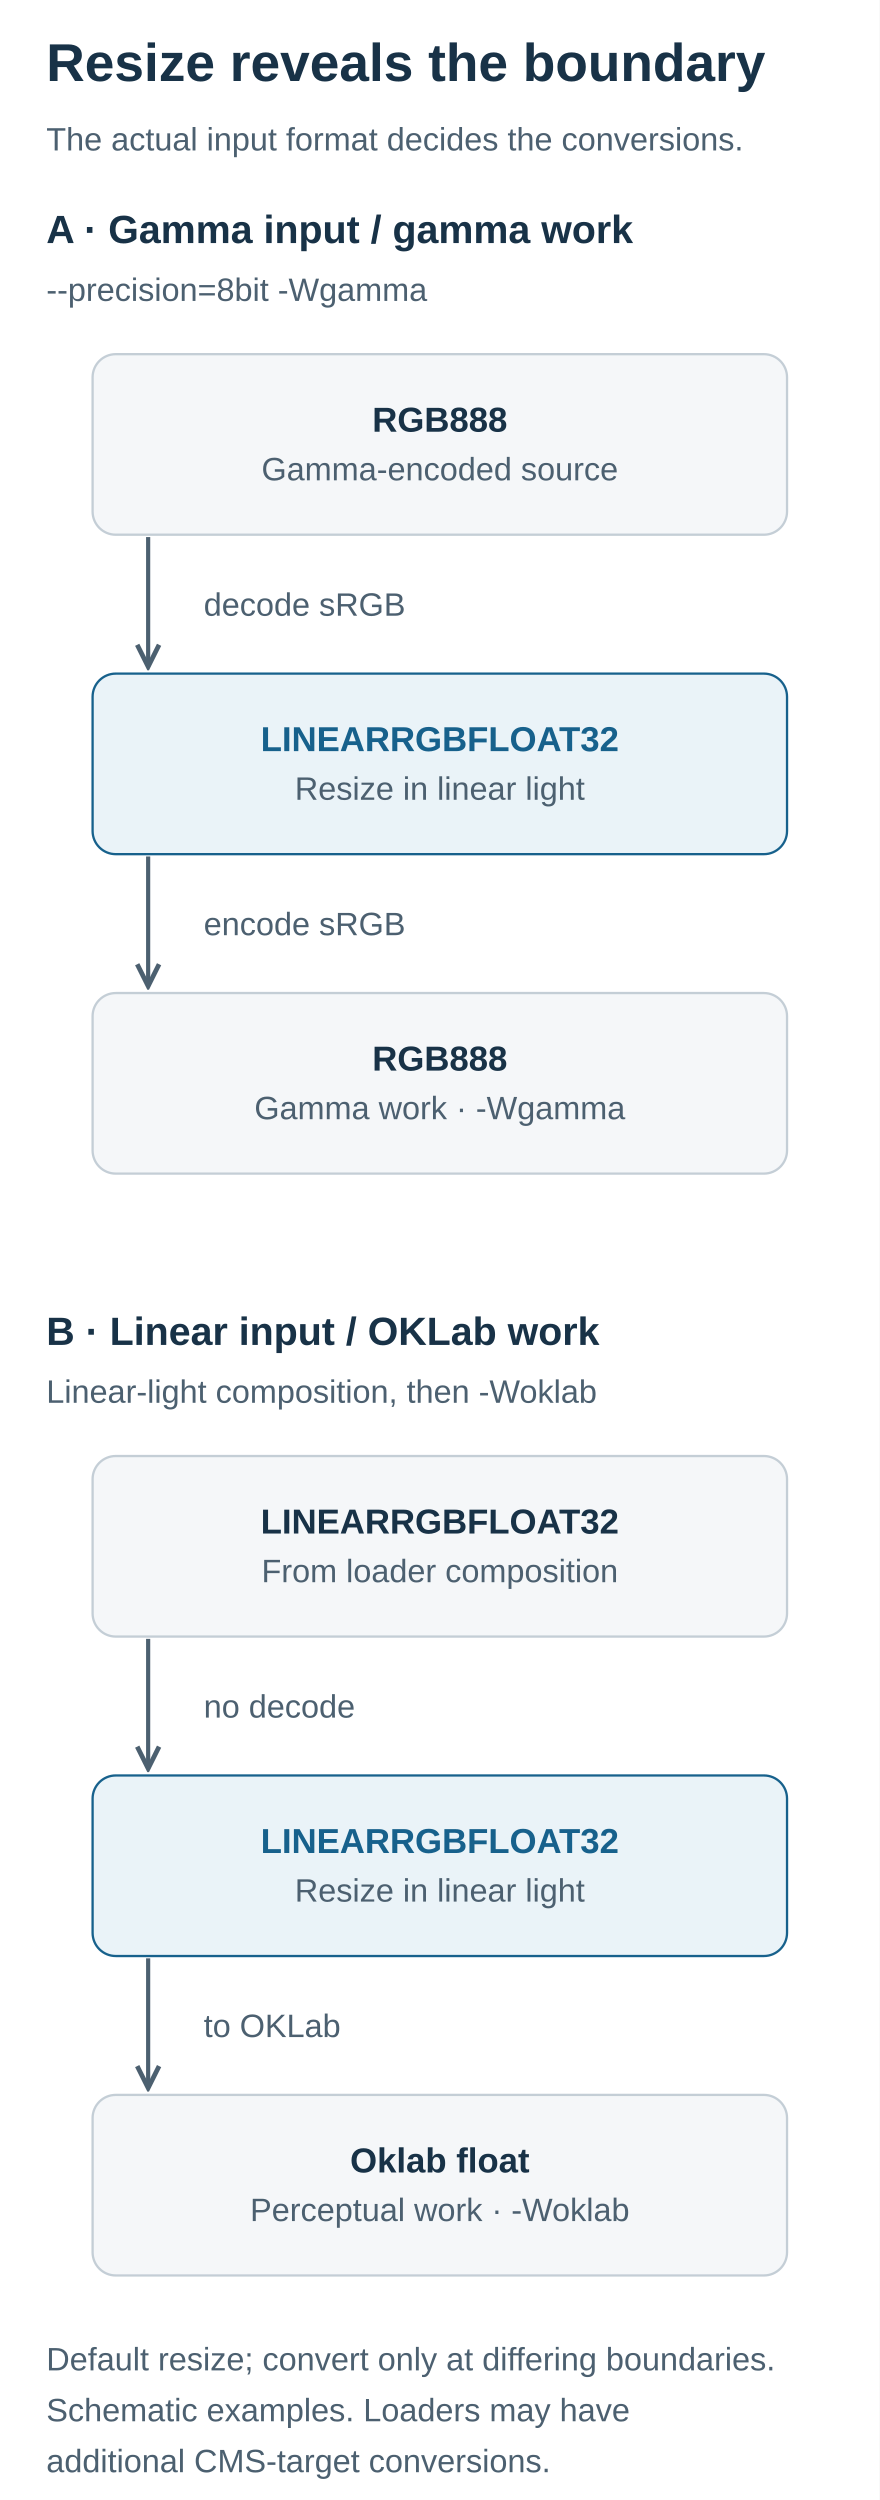
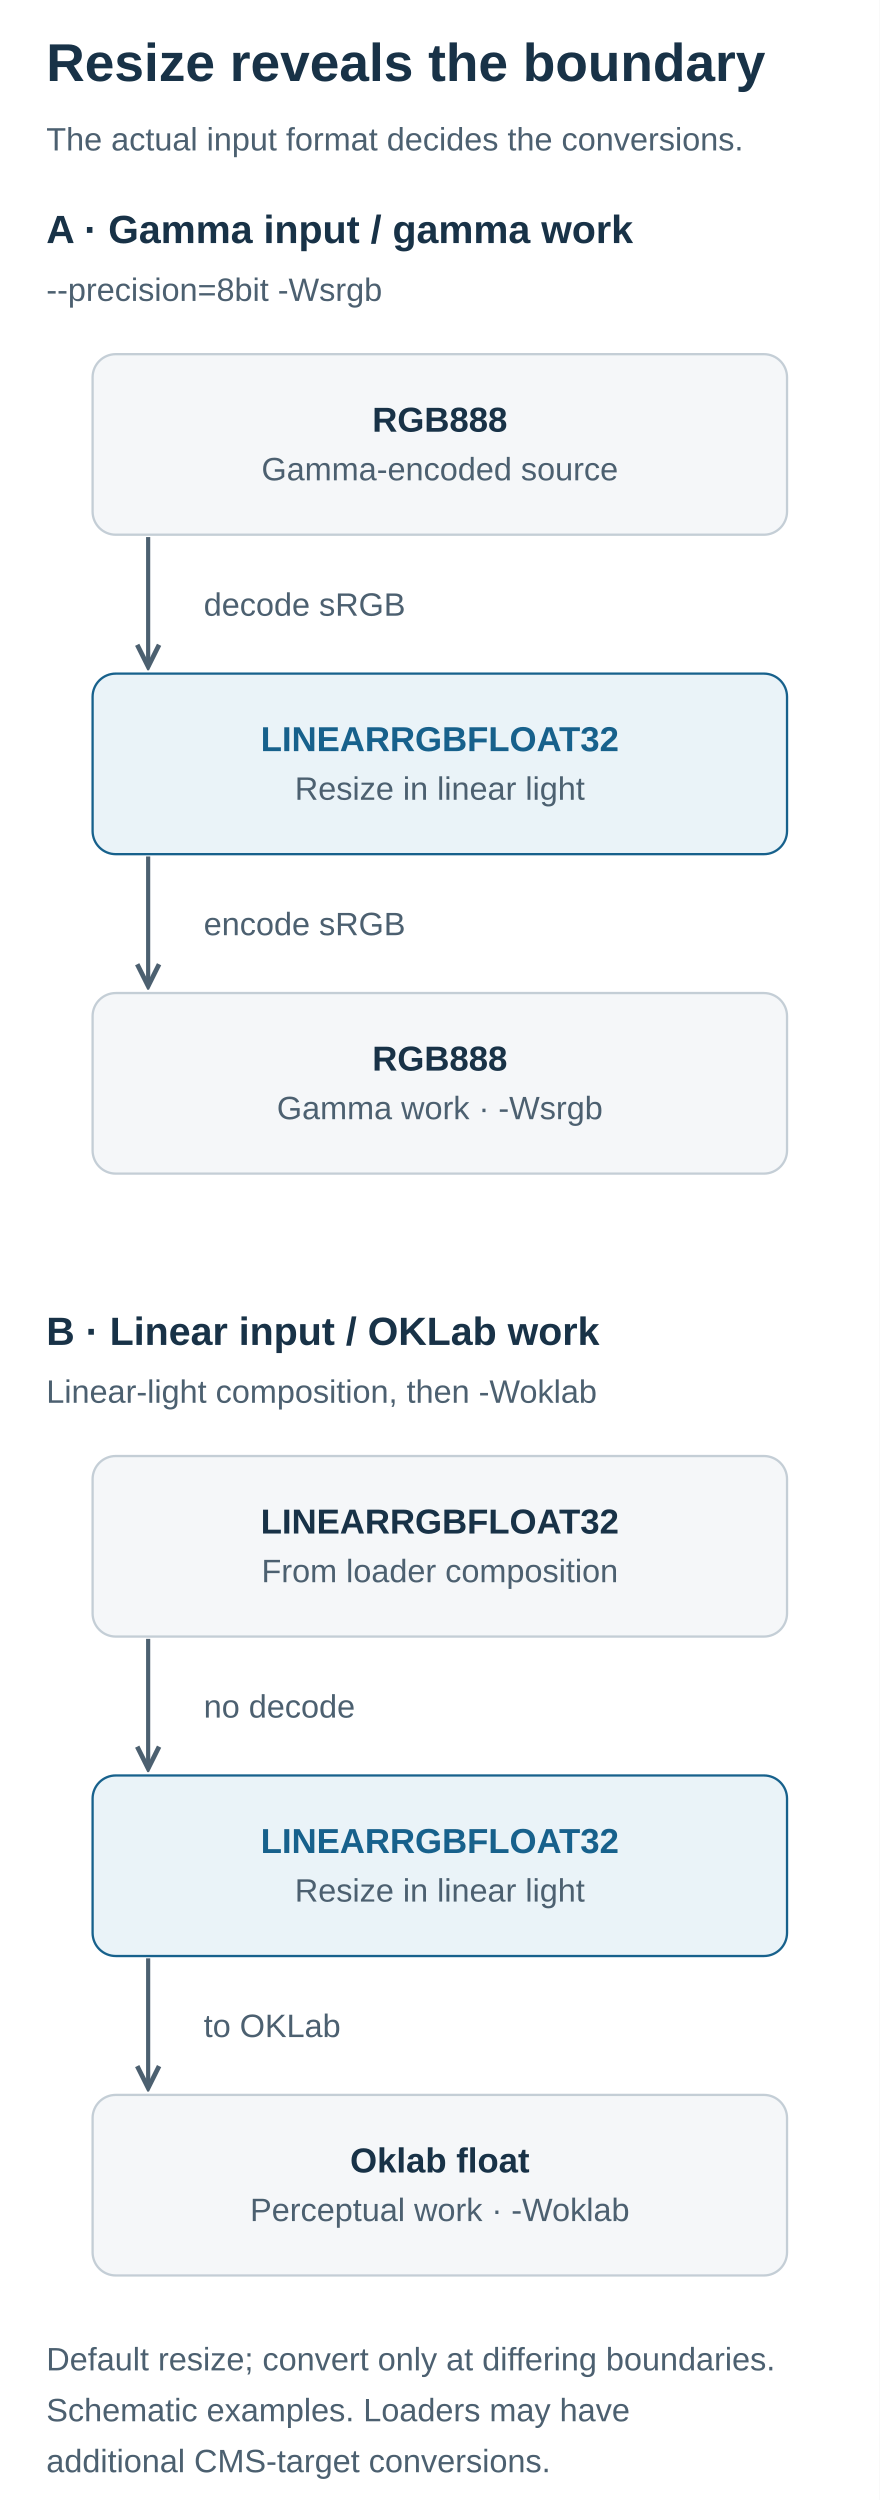
<svg xmlns="http://www.w3.org/2000/svg" width="380" height="1080" viewBox="0 0 380 1080" role="img" aria-labelledby="title desc" font-family="Arial, sans-serif">
  <rect x="0" y="0" width="380" height="1080" rx="0" fill="#ffffff" stroke="none" />
  <defs>
    <marker id="arrow" viewBox="0 0 8 8" refX="7" refY="4" markerWidth="7" markerHeight="7" orient="auto">
      <path d="M 1 1 L 7 4 L 1 7" fill="none" stroke="#4c6070" stroke-width="1.3" />
    </marker>
  </defs>
  <text x="20" y="35" font-size="23" fill="#183247" font-weight="700" text-anchor="start">Resize reveals the boundary</text>
  <text x="20" y="65" font-size="14" fill="#4c6070" font-weight="400" text-anchor="start">The actual input format decides the conversions.</text>
  <text x="20" y="105" font-size="17" fill="#183247" font-weight="700" text-anchor="start">A · Gamma input / gamma work</text>
-   <text x="20" y="130" font-size="14" fill="#4c6070" font-weight="400" text-anchor="start">--precision=8bit -Wgamma</text>
+   <text x="20" y="130" font-size="14" fill="#4c6070" font-weight="400" text-anchor="start">--precision=8bit -Wsrgb</text>
  <g data-role="stage" data-stage="case-0-stage-0">
    <rect x="40" y="153" width="300" height="78" rx="10" fill="#f5f7f9" stroke="#c4ced6" stroke-dasharray="none" />
    <text x="190" y="186.5" font-size="15" fill="#183247" font-weight="700" text-anchor="middle">RGB888</text>
    <text x="190" y="207.5" font-size="14" fill="#4c6070" font-weight="400" text-anchor="middle">Gamma-encoded source</text>
  </g>
  <text x="88" y="266" font-size="14" fill="#4c6070" font-weight="400" text-anchor="start">decode sRGB</text>
  <path data-from="case-0-stage-0" data-to="case-0-stage-1" d="M 64 232 L 64 288" fill="none" stroke="#4c6070" stroke-width="1.8" stroke-linejoin="round" marker-end="url(#arrow)" />
  <g data-role="stage" data-stage="case-0-stage-1">
    <rect x="40" y="291" width="300" height="78" rx="10" fill="#eaf3f8" stroke="#17618c" stroke-dasharray="none" />
    <text x="190" y="324.5" font-size="15" fill="#17618c" font-weight="700" text-anchor="middle">LINEARRGBFLOAT32</text>
    <text x="190" y="345.5" font-size="14" fill="#4c6070" font-weight="400" text-anchor="middle">Resize in linear light</text>
  </g>
  <text x="88" y="404" font-size="14" fill="#4c6070" font-weight="400" text-anchor="start">encode sRGB</text>
  <path data-from="case-0-stage-1" data-to="case-0-stage-2" d="M 64 370 L 64 426" fill="none" stroke="#4c6070" stroke-width="1.8" stroke-linejoin="round" marker-end="url(#arrow)" />
  <g data-role="stage" data-stage="case-0-stage-2">
    <rect x="40" y="429" width="300" height="78" rx="10" fill="#f5f7f9" stroke="#c4ced6" stroke-dasharray="none" />
    <text x="190" y="462.5" font-size="15" fill="#183247" font-weight="700" text-anchor="middle">RGB888</text>
-     <text x="190" y="483.5" font-size="14" fill="#4c6070" font-weight="400" text-anchor="middle">Gamma work · -Wgamma</text>
+     <text x="190" y="483.5" font-size="14" fill="#4c6070" font-weight="400" text-anchor="middle">Gamma work · -Wsrgb</text>
  </g>
  <text x="20" y="581" font-size="17" fill="#183247" font-weight="700" text-anchor="start">B · Linear input / OKLab work</text>
  <text x="20" y="606" font-size="14" fill="#4c6070" font-weight="400" text-anchor="start">Linear-light composition, then -Woklab</text>
  <g data-role="stage" data-stage="case-1-stage-0">
    <rect x="40" y="629" width="300" height="78" rx="10" fill="#f5f7f9" stroke="#c4ced6" stroke-dasharray="none" />
    <text x="190" y="662.5" font-size="15" fill="#183247" font-weight="700" text-anchor="middle">LINEARRGBFLOAT32</text>
    <text x="190" y="683.5" font-size="14" fill="#4c6070" font-weight="400" text-anchor="middle">From loader composition</text>
  </g>
  <text x="88" y="742" font-size="14" fill="#4c6070" font-weight="400" text-anchor="start">no decode</text>
  <path data-from="case-1-stage-0" data-to="case-1-stage-1" d="M 64 708 L 64 764" fill="none" stroke="#4c6070" stroke-width="1.8" stroke-linejoin="round" marker-end="url(#arrow)" />
  <g data-role="stage" data-stage="case-1-stage-1">
    <rect x="40" y="767" width="300" height="78" rx="10" fill="#eaf3f8" stroke="#17618c" stroke-dasharray="none" />
    <text x="190" y="800.5" font-size="15" fill="#17618c" font-weight="700" text-anchor="middle">LINEARRGBFLOAT32</text>
    <text x="190" y="821.5" font-size="14" fill="#4c6070" font-weight="400" text-anchor="middle">Resize in linear light</text>
  </g>
  <text x="88" y="880" font-size="14" fill="#4c6070" font-weight="400" text-anchor="start">to OKLab</text>
  <path data-from="case-1-stage-1" data-to="case-1-stage-2" d="M 64 846 L 64 902" fill="none" stroke="#4c6070" stroke-width="1.8" stroke-linejoin="round" marker-end="url(#arrow)" />
  <g data-role="stage" data-stage="case-1-stage-2">
    <rect x="40" y="905" width="300" height="78" rx="10" fill="#f5f7f9" stroke="#c4ced6" stroke-dasharray="none" />
    <text x="190" y="938.5" font-size="15" fill="#183247" font-weight="700" text-anchor="middle">Oklab float</text>
    <text x="190" y="959.5" font-size="14" fill="#4c6070" font-weight="400" text-anchor="middle">Perceptual work · -Woklab</text>
  </g>
  <text x="20" y="1024" font-size="14" fill="#4c6070" font-weight="400" text-anchor="start">Default resize; convert only at differing boundaries.</text>
  <text x="20" y="1046" font-size="14" fill="#4c6070" font-weight="400" text-anchor="start">Schematic examples. Loaders may have</text>
  <text x="20" y="1068" font-size="14" fill="#4c6070" font-weight="400" text-anchor="start">additional CMS-target conversions.</text>
</svg>
